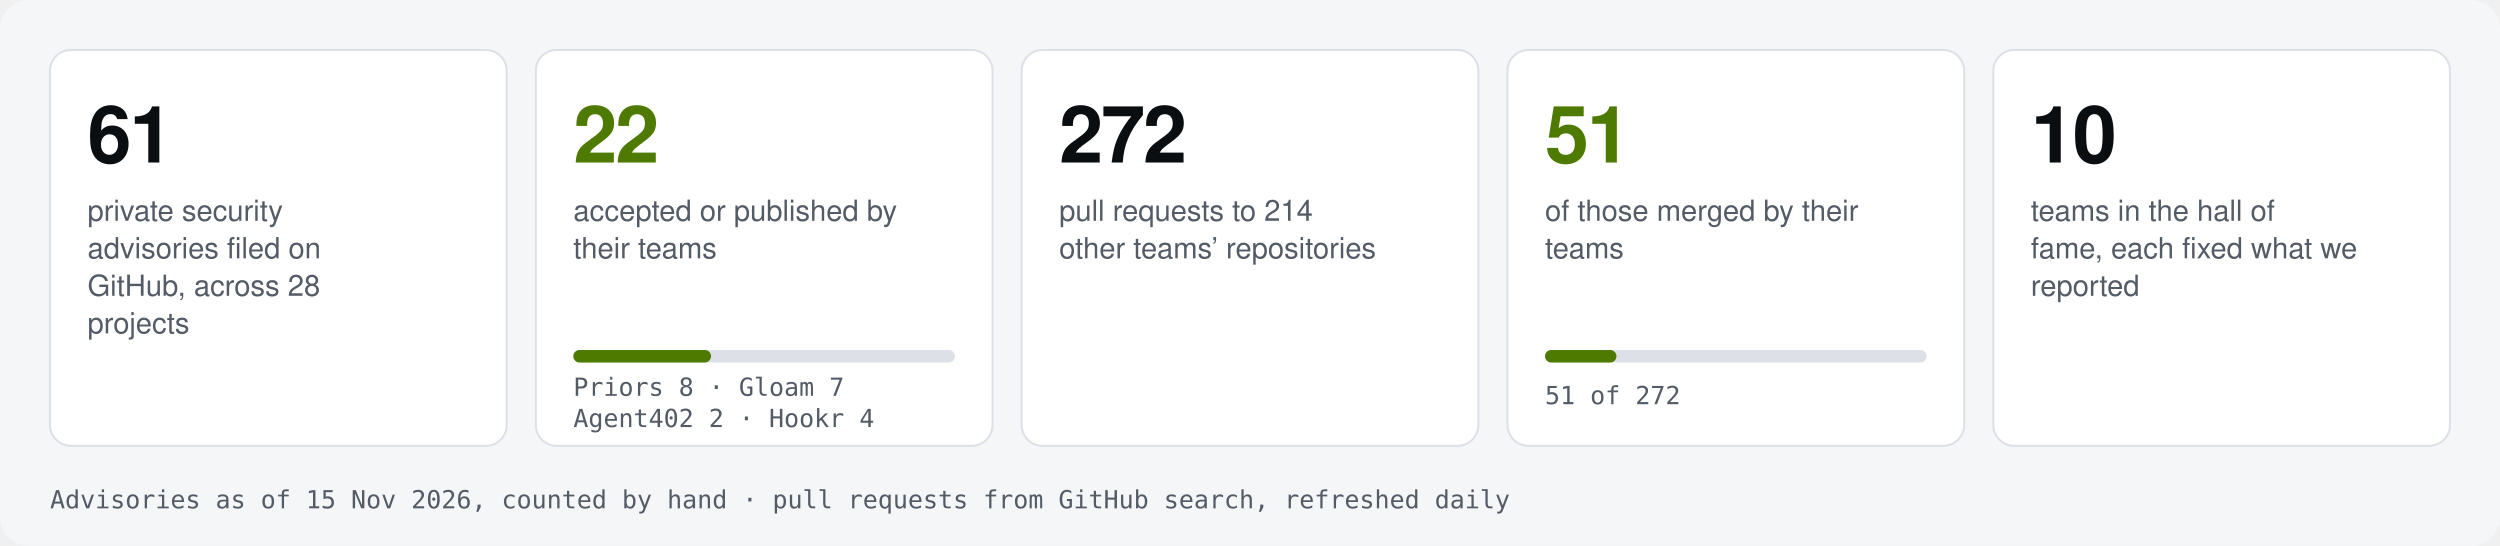
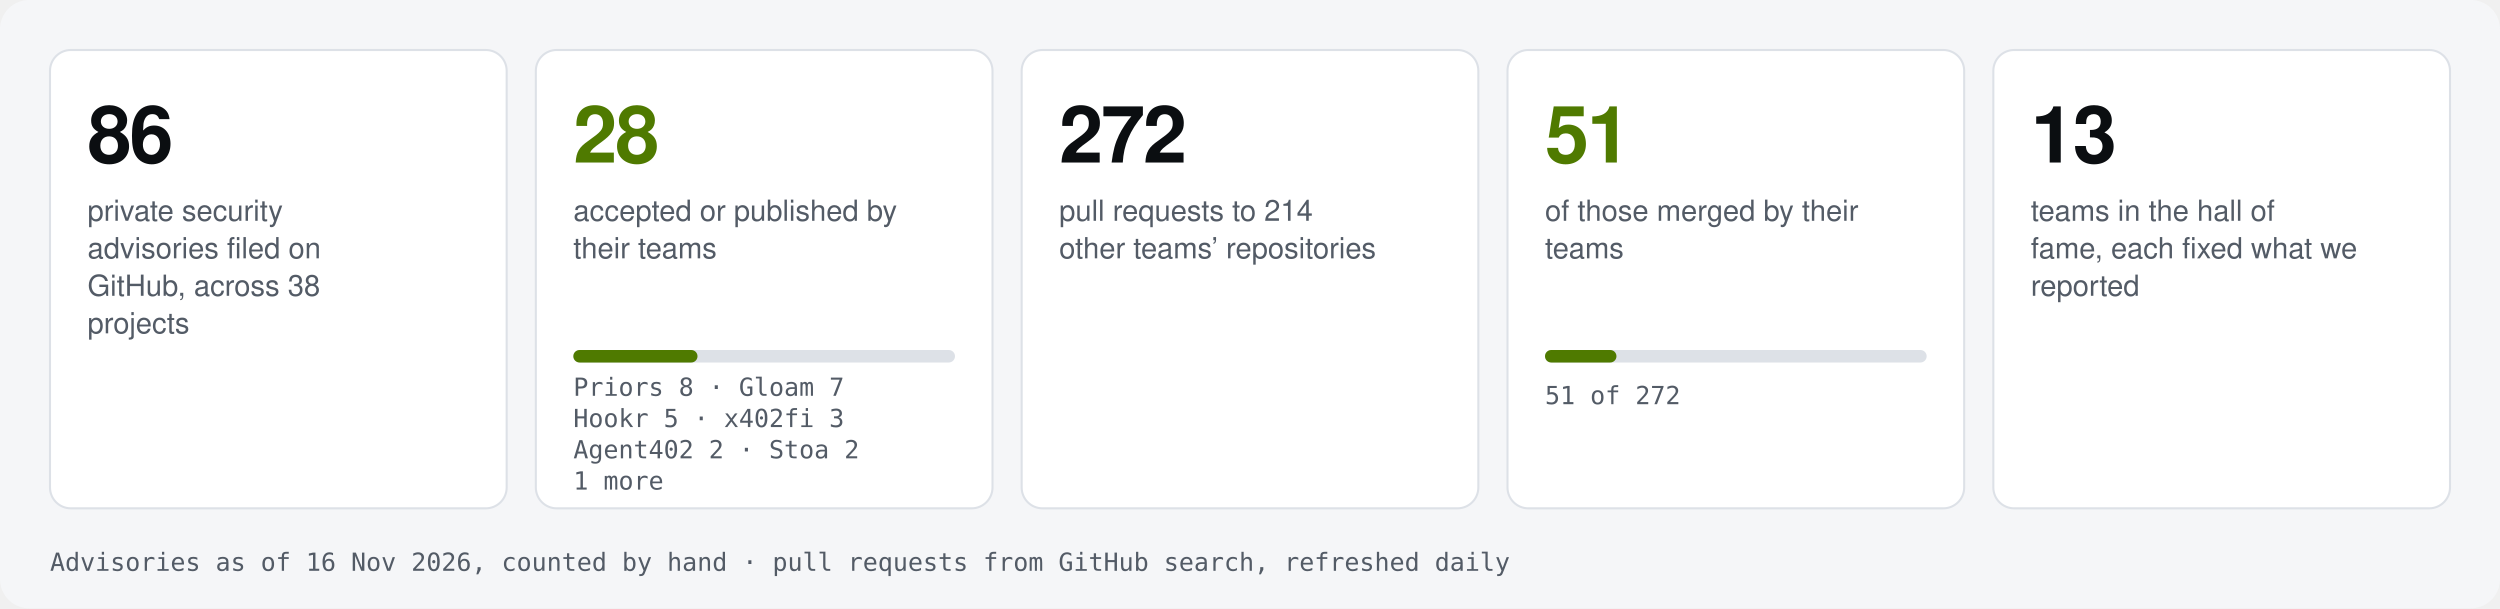
- <svg xmlns="http://www.w3.org/2000/svg" width="1200" height="262" viewBox="0 0 1200 262" role="img" aria-label="61 private security advisories filed on GitHub across 28 projects, 22 accepted or published; 272 pull requests to 214 other teams' repositories, 51 merged; 10 teams in the hall of fame">
+ <svg xmlns="http://www.w3.org/2000/svg" width="1200" height="292" viewBox="0 0 1200 292" role="img" aria-label="86 private security advisories filed on GitHub across 38 projects, 28 accepted or published; 272 pull requests to 214 other teams' repositories, 51 merged; 13 teams in the hall of fame">
  <style>.g{transform-box:fill-box;transform-origin:left;animation:grow 1.2s ease-out both}@keyframes grow{from{transform:scaleX(0)}}@media (prefers-reduced-motion: reduce){*{animation:none!important}}</style>
-   <rect width="1200" height="262" rx="14" fill="#F5F6F8" />
+   <rect width="1200" height="292" rx="14" fill="#F5F6F8" />
  <g>
-     <rect x="24.0" y="24" width="219.2" height="190" rx="10" fill="#FFFFFF" stroke="#DDE1E7" />
-     <text x="42.0" y="78" font-family="-apple-system,BlinkMacSystemFont,'Segoe UI',Helvetica,Arial,sans-serif" font-size="38" font-weight="700" letter-spacing="-1" fill="#0B0E11">61</text>
+     <rect x="24.0" y="24" width="219.2" height="220" rx="10" fill="#FFFFFF" stroke="#DDE1E7" />
+     <text x="42.0" y="78" font-family="-apple-system,BlinkMacSystemFont,'Segoe UI',Helvetica,Arial,sans-serif" font-size="38" font-weight="700" letter-spacing="-1" fill="#0B0E11">86</text>
    <text x="42.0" y="106" text-anchor="start" font-family="-apple-system,BlinkMacSystemFont,'Segoe UI',Helvetica,Arial,sans-serif" font-size="14" font-weight="400" fill="#535B66">private security</text>
    <text x="42.0" y="124" text-anchor="start" font-family="-apple-system,BlinkMacSystemFont,'Segoe UI',Helvetica,Arial,sans-serif" font-size="14" font-weight="400" fill="#535B66">advisories filed on</text>
-     <text x="42.0" y="142" text-anchor="start" font-family="-apple-system,BlinkMacSystemFont,'Segoe UI',Helvetica,Arial,sans-serif" font-size="14" font-weight="400" fill="#535B66">GitHub, across 28</text>
+     <text x="42.0" y="142" text-anchor="start" font-family="-apple-system,BlinkMacSystemFont,'Segoe UI',Helvetica,Arial,sans-serif" font-size="14" font-weight="400" fill="#535B66">GitHub, across 38</text>
    <text x="42.0" y="160" text-anchor="start" font-family="-apple-system,BlinkMacSystemFont,'Segoe UI',Helvetica,Arial,sans-serif" font-size="14" font-weight="400" fill="#535B66">projects</text>
  </g>
  <g>
-     <rect x="257.2" y="24" width="219.2" height="190" rx="10" fill="#FFFFFF" stroke="#DDE1E7" />
-     <text x="275.2" y="78" font-family="-apple-system,BlinkMacSystemFont,'Segoe UI',Helvetica,Arial,sans-serif" font-size="38" font-weight="700" letter-spacing="-1" fill="#4F7A00">22</text>
+     <rect x="257.2" y="24" width="219.2" height="220" rx="10" fill="#FFFFFF" stroke="#DDE1E7" />
+     <text x="275.2" y="78" font-family="-apple-system,BlinkMacSystemFont,'Segoe UI',Helvetica,Arial,sans-serif" font-size="38" font-weight="700" letter-spacing="-1" fill="#4F7A00">28</text>
    <text x="275.2" y="106" text-anchor="start" font-family="-apple-system,BlinkMacSystemFont,'Segoe UI',Helvetica,Arial,sans-serif" font-size="14" font-weight="400" fill="#535B66">accepted or published by</text>
    <text x="275.2" y="124" text-anchor="start" font-family="-apple-system,BlinkMacSystemFont,'Segoe UI',Helvetica,Arial,sans-serif" font-size="14" font-weight="400" fill="#535B66">their teams</text>
    <rect x="275.2" y="168" width="183.2" height="6" rx="3" fill="#DDE1E7" />
-     <rect class="g" style="animation-delay:0.35s" x="275.2" y="168" width="66.1" height="6" rx="3" fill="#4F7A00" />
+     <rect class="g" style="animation-delay:0.35s" x="275.2" y="168" width="59.6" height="6" rx="3" fill="#4F7A00" />
    <text x="275.2" y="190" font-family="ui-monospace,SFMono-Regular,'SF Mono',Menlo,Consolas,monospace" font-size="12" fill="#535B66">Priors 8 · Gloam 7</text>
-     <text x="275.2" y="205" font-family="ui-monospace,SFMono-Regular,'SF Mono',Menlo,Consolas,monospace" font-size="12" fill="#535B66">Agent402 2 · Hookr 4</text>
+     <text x="275.2" y="205" font-family="ui-monospace,SFMono-Regular,'SF Mono',Menlo,Consolas,monospace" font-size="12" fill="#535B66">Hookr 5 · x402fi 3</text>
+     <text x="275.2" y="220" font-family="ui-monospace,SFMono-Regular,'SF Mono',Menlo,Consolas,monospace" font-size="12" fill="#535B66">Agent402 2 · Stoa 2</text>
+     <text x="275.2" y="235" font-family="ui-monospace,SFMono-Regular,'SF Mono',Menlo,Consolas,monospace" font-size="12" fill="#535B66">1 more</text>
  </g>
  <g>
-     <rect x="490.4" y="24" width="219.2" height="190" rx="10" fill="#FFFFFF" stroke="#DDE1E7" />
+     <rect x="490.4" y="24" width="219.2" height="220" rx="10" fill="#FFFFFF" stroke="#DDE1E7" />
    <text x="508.4" y="78" font-family="-apple-system,BlinkMacSystemFont,'Segoe UI',Helvetica,Arial,sans-serif" font-size="38" font-weight="700" letter-spacing="-1" fill="#0B0E11">272</text>
    <text x="508.4" y="106" text-anchor="start" font-family="-apple-system,BlinkMacSystemFont,'Segoe UI',Helvetica,Arial,sans-serif" font-size="14" font-weight="400" fill="#535B66">pull requests to 214</text>
    <text x="508.4" y="124" text-anchor="start" font-family="-apple-system,BlinkMacSystemFont,'Segoe UI',Helvetica,Arial,sans-serif" font-size="14" font-weight="400" fill="#535B66">other teams’ repositories</text>
  </g>
  <g>
-     <rect x="723.6" y="24" width="219.2" height="190" rx="10" fill="#FFFFFF" stroke="#DDE1E7" />
+     <rect x="723.6" y="24" width="219.2" height="220" rx="10" fill="#FFFFFF" stroke="#DDE1E7" />
    <text x="741.6" y="78" font-family="-apple-system,BlinkMacSystemFont,'Segoe UI',Helvetica,Arial,sans-serif" font-size="38" font-weight="700" letter-spacing="-1" fill="#4F7A00">51</text>
    <text x="741.6" y="106" text-anchor="start" font-family="-apple-system,BlinkMacSystemFont,'Segoe UI',Helvetica,Arial,sans-serif" font-size="14" font-weight="400" fill="#535B66">of those merged by their</text>
    <text x="741.6" y="124" text-anchor="start" font-family="-apple-system,BlinkMacSystemFont,'Segoe UI',Helvetica,Arial,sans-serif" font-size="14" font-weight="400" fill="#535B66">teams</text>
    <rect x="741.6" y="168" width="183.2" height="6" rx="3" fill="#DDE1E7" />
    <rect class="g" style="animation-delay:0.65s" x="741.6" y="168" width="34.3" height="6" rx="3" fill="#4F7A00" />
    <text x="741.6" y="194" font-family="ui-monospace,SFMono-Regular,'SF Mono',Menlo,Consolas,monospace" font-size="12" fill="#535B66">51 of 272</text>
  </g>
  <g>
-     <rect x="956.8" y="24" width="219.2" height="190" rx="10" fill="#FFFFFF" stroke="#DDE1E7" />
-     <text x="974.8" y="78" font-family="-apple-system,BlinkMacSystemFont,'Segoe UI',Helvetica,Arial,sans-serif" font-size="38" font-weight="700" letter-spacing="-1" fill="#0B0E11">10</text>
+     <rect x="956.8" y="24" width="219.2" height="220" rx="10" fill="#FFFFFF" stroke="#DDE1E7" />
+     <text x="974.8" y="78" font-family="-apple-system,BlinkMacSystemFont,'Segoe UI',Helvetica,Arial,sans-serif" font-size="38" font-weight="700" letter-spacing="-1" fill="#0B0E11">13</text>
    <text x="974.8" y="106" text-anchor="start" font-family="-apple-system,BlinkMacSystemFont,'Segoe UI',Helvetica,Arial,sans-serif" font-size="14" font-weight="400" fill="#535B66">teams in the hall of</text>
    <text x="974.8" y="124" text-anchor="start" font-family="-apple-system,BlinkMacSystemFont,'Segoe UI',Helvetica,Arial,sans-serif" font-size="14" font-weight="400" fill="#535B66">fame, each fixed what we</text>
    <text x="974.8" y="142" text-anchor="start" font-family="-apple-system,BlinkMacSystemFont,'Segoe UI',Helvetica,Arial,sans-serif" font-size="14" font-weight="400" fill="#535B66">reported</text>
  </g>
-   <text x="24" y="244" font-family="ui-monospace,SFMono-Regular,'SF Mono',Menlo,Consolas,monospace" font-size="12" fill="#535B66">Advisories as of 15 Nov 2026, counted by hand · pull requests from GitHub search, refreshed daily</text>
+   <text x="24" y="274" font-family="ui-monospace,SFMono-Regular,'SF Mono',Menlo,Consolas,monospace" font-size="12" fill="#535B66">Advisories as of 16 Nov 2026, counted by hand · pull requests from GitHub search, refreshed daily</text>
</svg>
